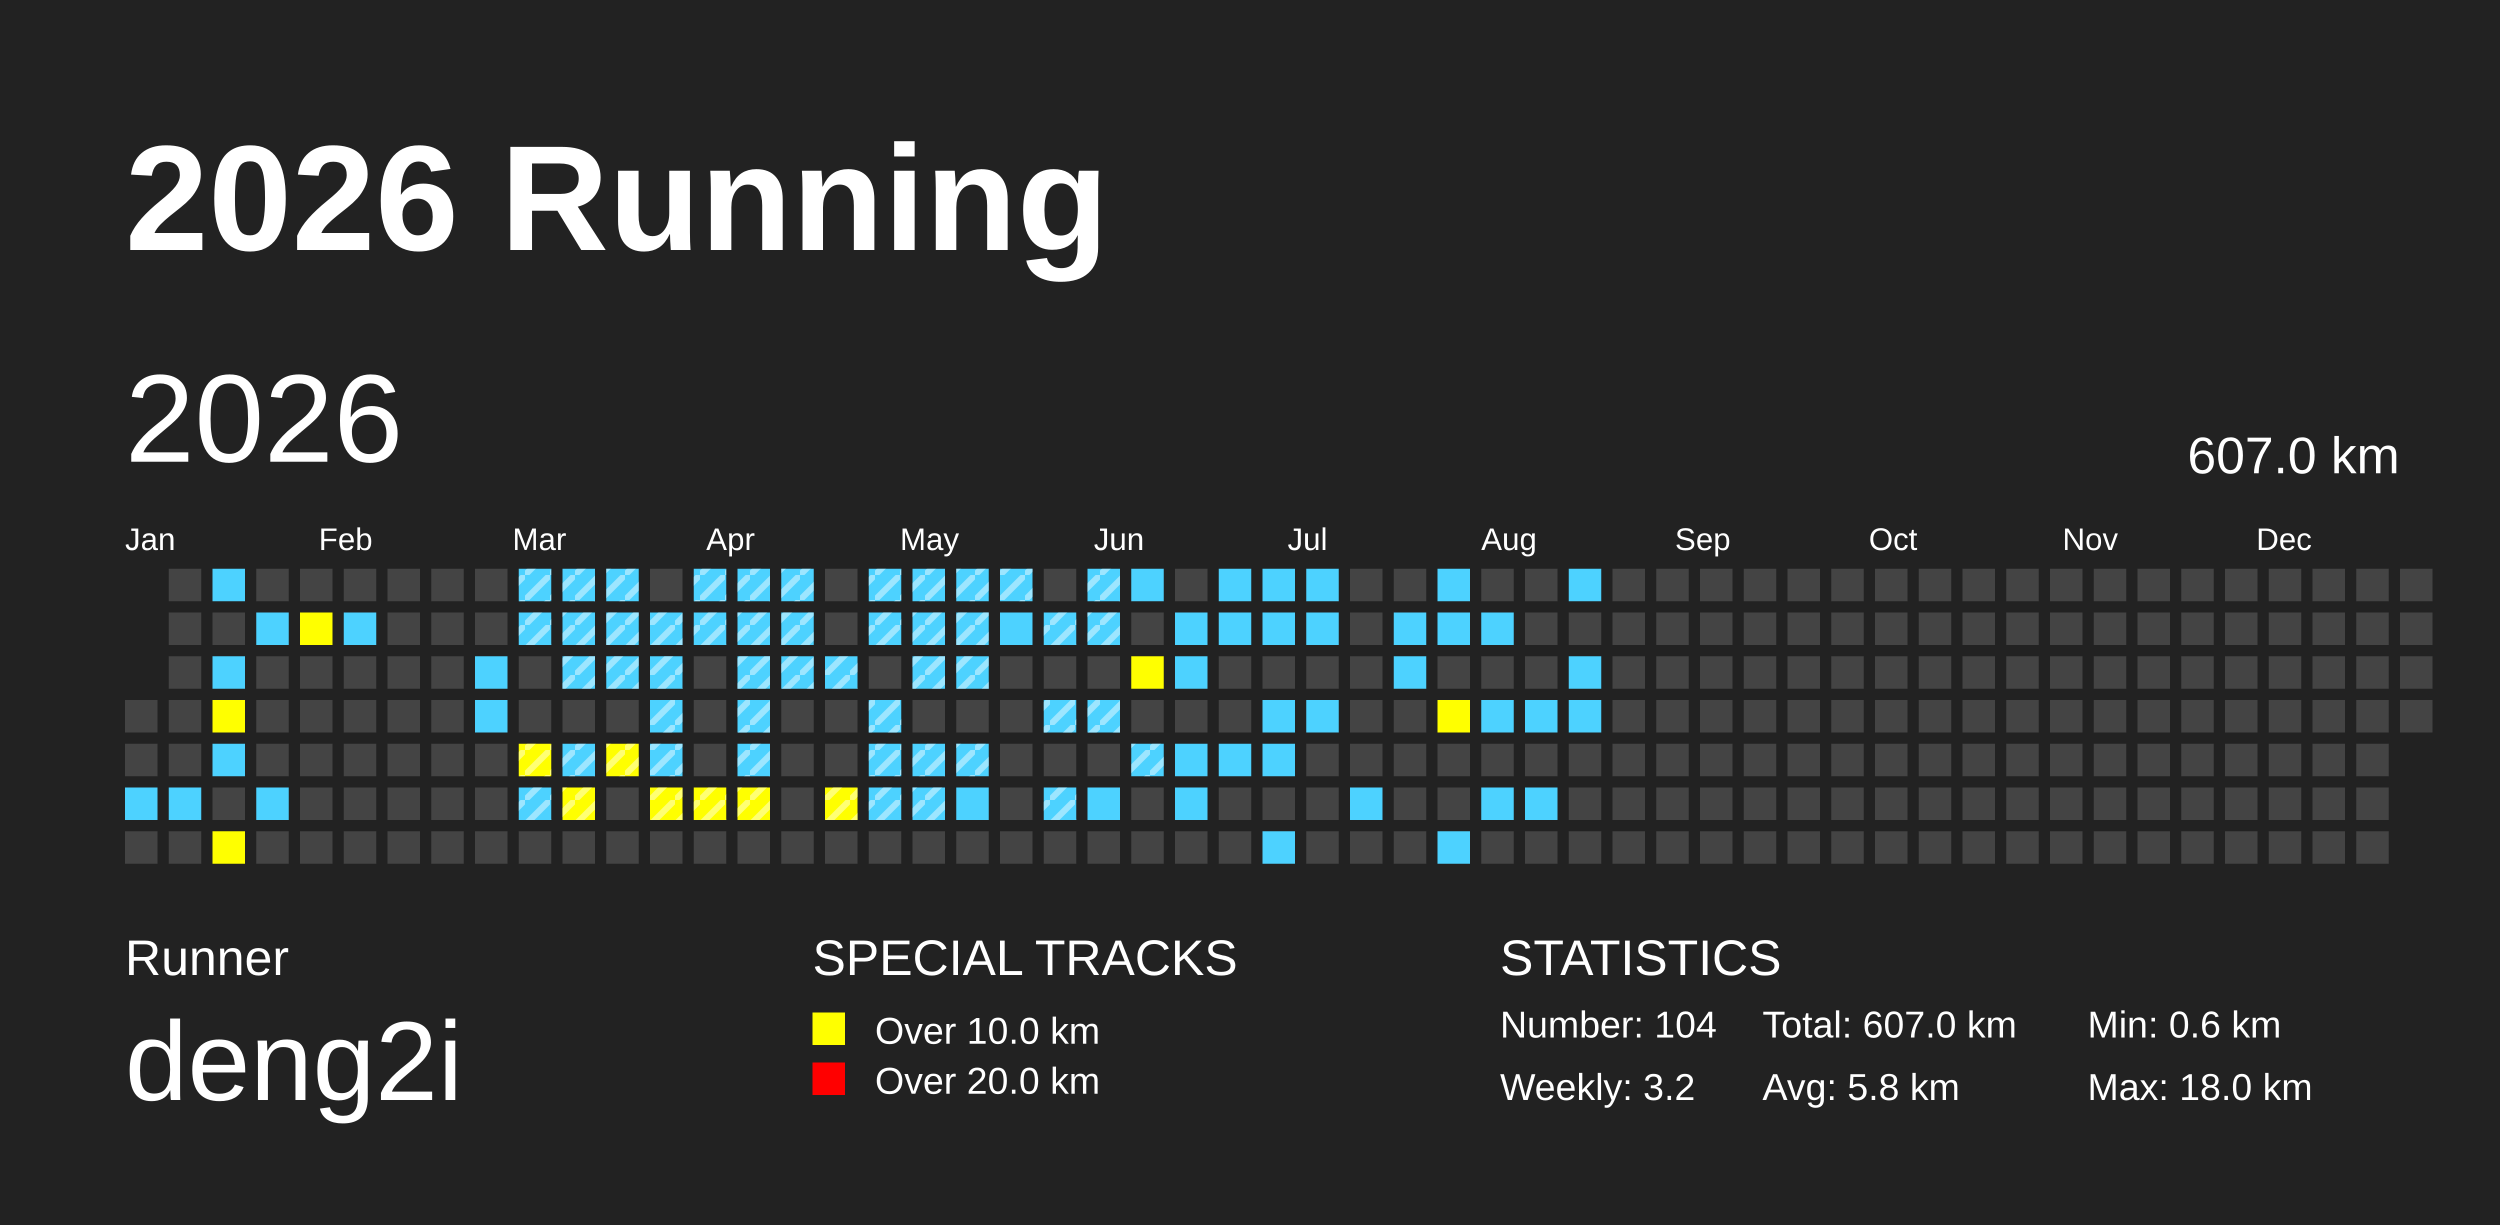
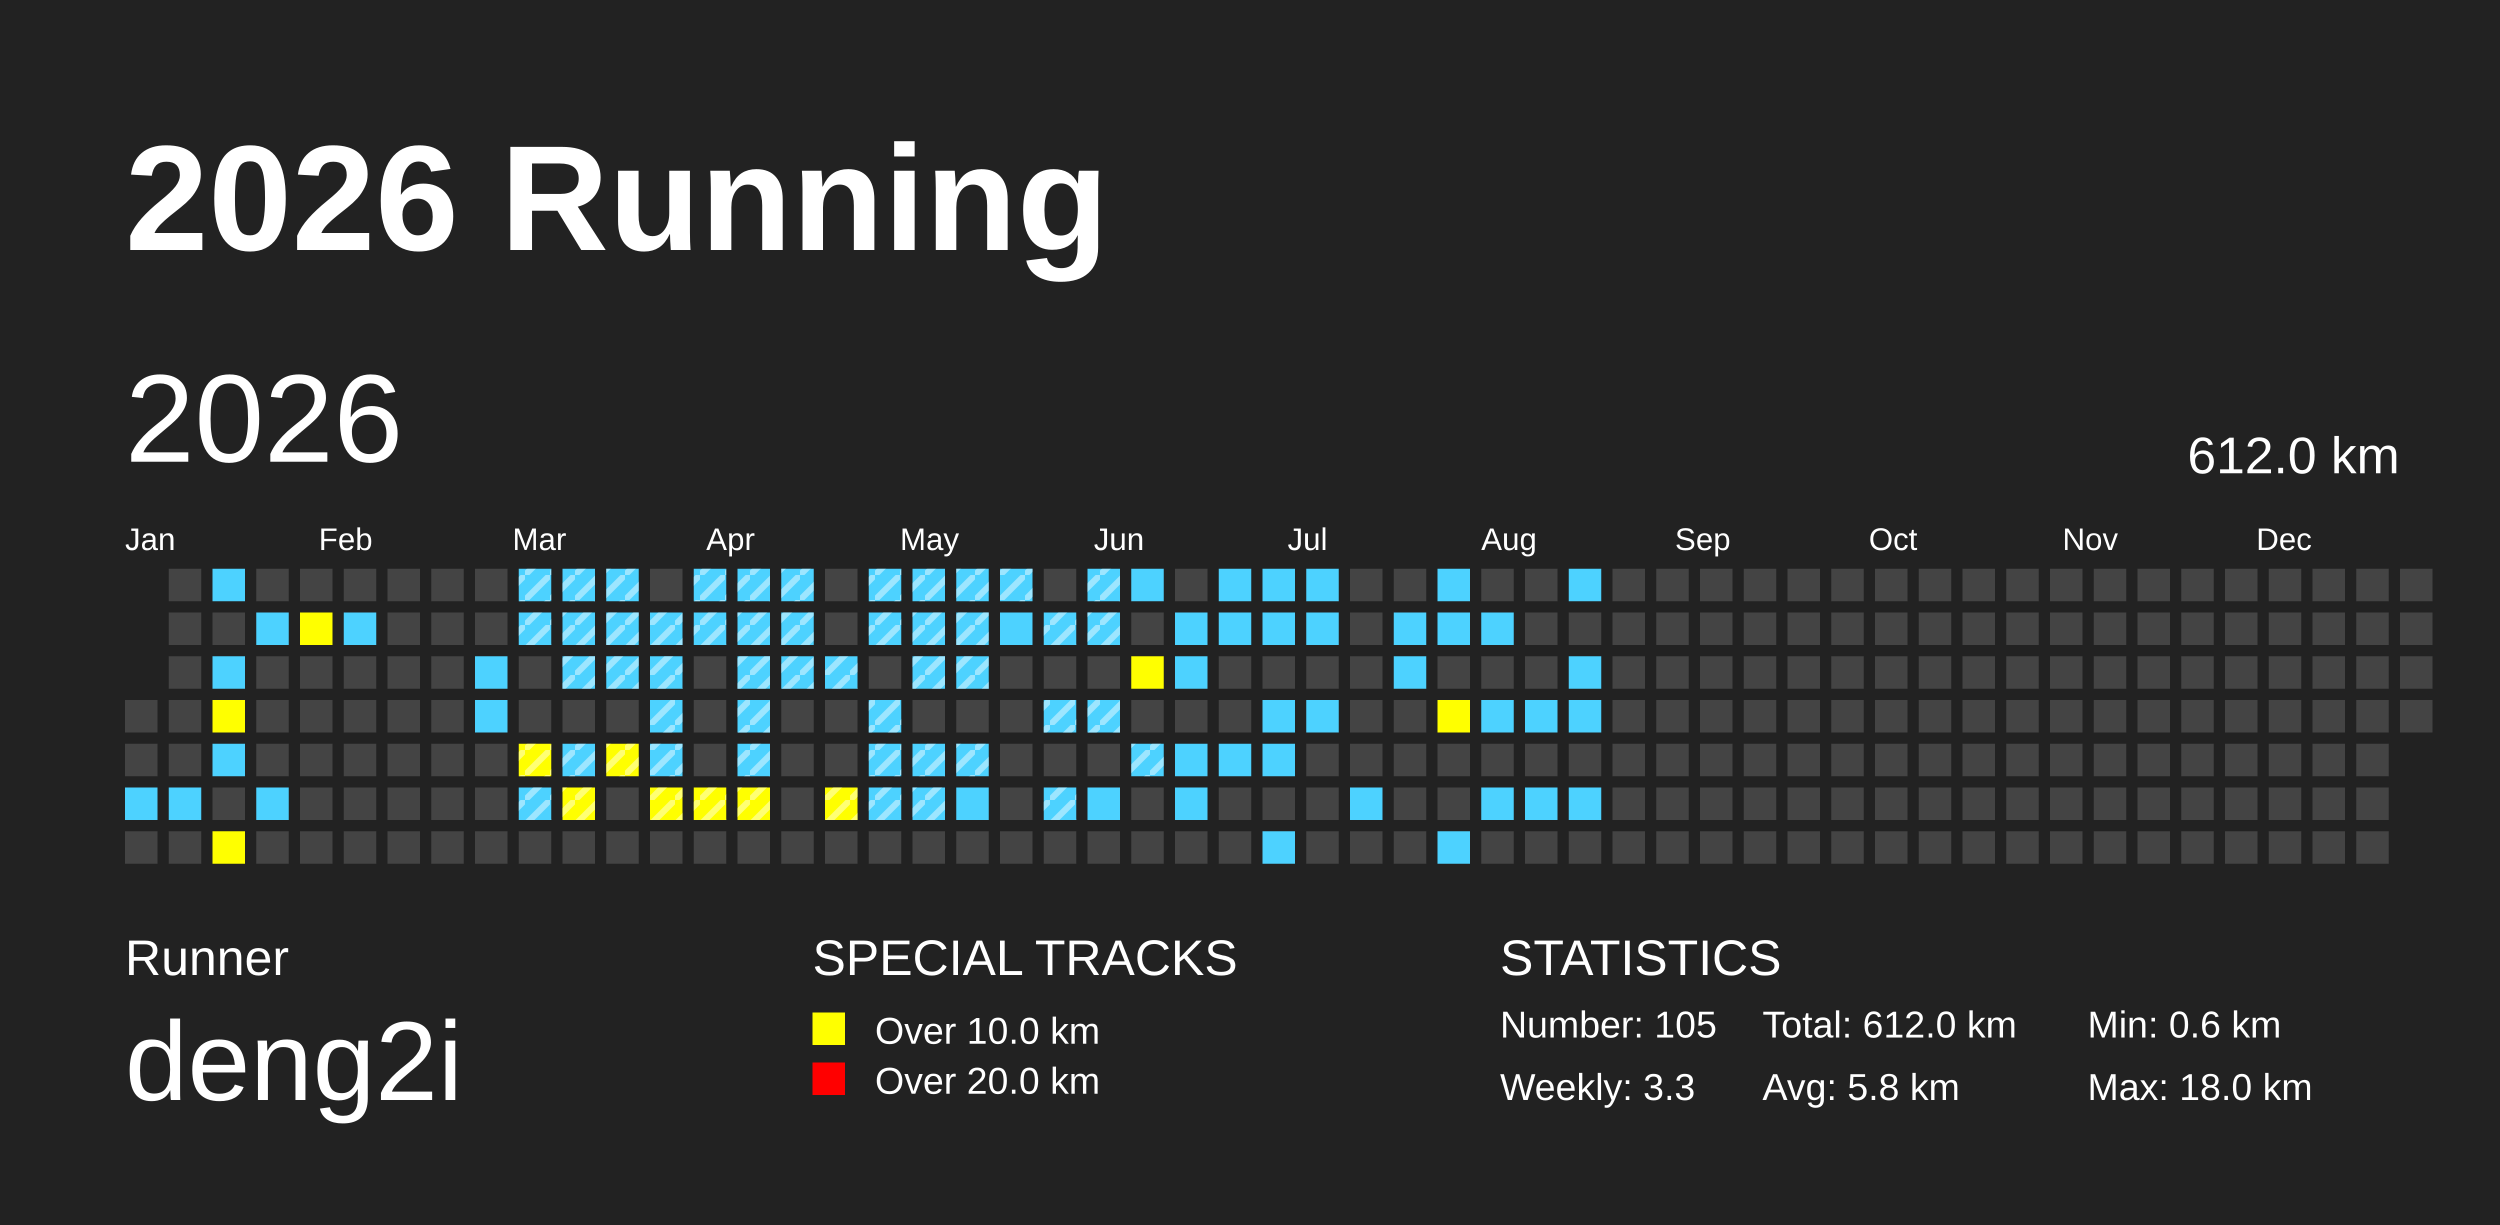
<svg xmlns="http://www.w3.org/2000/svg" baseProfile="full" height="98mm" version="1.1" viewBox="0,0,200,98" width="200mm">
  <defs>
    <pattern height="2" id="indoor-stripe" patternUnits="userSpaceOnUse" width="2">
      <line stroke="white" stroke-opacity="0.45" stroke-width="0.5" x1="0" x2="2" y1="2" y2="0" />
    </pattern>
  </defs>
  <rect fill="#222222" height="98" width="200" x="0" y="0" />
  <text fill="#FFFFFF" style="font-size:12px; font-family:Arial; font-weight:bold;" x="10" y="20">2026 Running</text>
  <text fill="#FFFFFF" style="font-size:4px; font-family:Arial" x="10" y="78">Runner</text>
  <text fill="#FFFFFF" style="font-size:9px; font-family:Arial" x="10" y="88">deng2i</text>
  <text fill="#FFFFFF" style="font-size:4px; font-family:Arial" x="65" y="78">SPECIAL TRACKS</text>
  <rect fill="yellow" height="2.6" width="2.6" x="65" y="81" />
  <text fill="#FFFFFF" style="font-size:3px; font-family:Arial" x="70" y="83.5">Over 10.0 km</text>
  <rect fill="red" height="2.6" width="2.6" x="65" y="85" />
  <text fill="#FFFFFF" style="font-size:3px; font-family:Arial" x="70" y="87.5">Over 20.0 km</text>
  <text fill="#FFFFFF" style="font-size:4px; font-family:Arial" x="120" y="78">STATISTICS</text>
-   <text fill="#FFFFFF" style="font-size:3px; font-family:Arial" x="120" y="83">Number: 104</text>
-   <text fill="#FFFFFF" style="font-size:3px; font-family:Arial" x="120" y="88">Weekly: 3.2</text>
-   <text fill="#FFFFFF" style="font-size:3px; font-family:Arial" x="141" y="83">Total: 607.0 km</text>
+   <text fill="#FFFFFF" style="font-size:3px; font-family:Arial" x="120" y="83">Number: 105</text>
+   <text fill="#FFFFFF" style="font-size:3px; font-family:Arial" x="120" y="88">Weekly: 3.3</text>
+   <text fill="#FFFFFF" style="font-size:3px; font-family:Arial" x="141" y="83">Total: 612.0 km</text>
  <text fill="#FFFFFF" style="font-size:3px; font-family:Arial" x="141" y="88">Avg: 5.8 km</text>
  <text fill="#FFFFFF" style="font-size:3px; font-family:Arial" x="167" y="83">Min: 0.6 km</text>
  <text fill="#FFFFFF" style="font-size:3px; font-family:Arial" x="167" y="88">Max: 18.0 km</text>
  <text dominant-baseline="hanging" fill="#FFFFFF" style="font-size:10.0px; font-family:Arial;" x="10" y="30">2026</text>
-   <text dominant-baseline="hanging" fill="#FFFFFF" style="font-size:4.125px; font-family:Arial;" x="175" y="35">607.0 km</text>
+   <text dominant-baseline="hanging" fill="#FFFFFF" style="font-size:4.125px; font-family:Arial;" x="175" y="35">612.0 km</text>
  <text fill="#FFFFFF" style="font-size:2.5px; font-family:Arial" x="10.0" y="44">Jan</text>
  <text fill="#FFFFFF" style="font-size:2.5px; font-family:Arial" x="25.5" y="44">Feb</text>
  <text fill="#FFFFFF" style="font-size:2.5px; font-family:Arial" x="41.0" y="44">Mar</text>
  <text fill="#FFFFFF" style="font-size:2.5px; font-family:Arial" x="56.5" y="44">Apr</text>
  <text fill="#FFFFFF" style="font-size:2.5px; font-family:Arial" x="72.0" y="44">May</text>
  <text fill="#FFFFFF" style="font-size:2.5px; font-family:Arial" x="87.5" y="44">Jun</text>
  <text fill="#FFFFFF" style="font-size:2.5px; font-family:Arial" x="103.0" y="44">Jul</text>
  <text fill="#FFFFFF" style="font-size:2.5px; font-family:Arial" x="118.5" y="44">Aug</text>
  <text fill="#FFFFFF" style="font-size:2.5px; font-family:Arial" x="134.0" y="44">Sep</text>
  <text fill="#FFFFFF" style="font-size:2.5px; font-family:Arial" x="149.5" y="44">Oct</text>
  <text fill="#FFFFFF" style="font-size:2.5px; font-family:Arial" x="165.0" y="44">Nov</text>
  <text fill="#FFFFFF" style="font-size:2.5px; font-family:Arial" x="180.5" y="44">Dec</text>
  <rect fill="#444444" height="2.6" width="2.6" x="10.0" y="56.0" />
  <rect fill="#444444" height="2.6" width="2.6" x="10.0" y="59.5" />
  <rect fill="#4DD2FF" height="2.6" width="2.6" x="10.0" y="63.0" />
  <rect fill="#444444" height="2.6" width="2.6" x="10.0" y="66.5" />
  <rect fill="#444444" height="2.6" width="2.6" x="13.5" y="45.5" />
  <rect fill="#444444" height="2.6" width="2.6" x="13.5" y="49.0" />
  <rect fill="#444444" height="2.6" width="2.6" x="13.5" y="52.5" />
  <rect fill="#444444" height="2.6" width="2.6" x="13.5" y="56.0" />
  <rect fill="#444444" height="2.6" width="2.6" x="13.5" y="59.5" />
  <rect fill="#4DD2FF" height="2.6" width="2.6" x="13.5" y="63.0" />
  <rect fill="#444444" height="2.6" width="2.6" x="13.5" y="66.5" />
  <rect fill="#4DD2FF" height="2.6" width="2.6" x="17.0" y="45.5" />
  <rect fill="#444444" height="2.6" width="2.6" x="17.0" y="49.0" />
  <rect fill="#4DD2FF" height="2.6" width="2.6" x="17.0" y="52.5" />
  <rect fill="yellow" height="2.6" width="2.6" x="17.0" y="56.0" />
  <rect fill="#4DD2FF" height="2.6" width="2.6" x="17.0" y="59.5" />
  <rect fill="#444444" height="2.6" width="2.6" x="17.0" y="63.0" />
  <rect fill="yellow" height="2.6" width="2.6" x="17.0" y="66.5" />
  <rect fill="#444444" height="2.6" width="2.6" x="20.5" y="45.5" />
  <rect fill="#4DD2FF" height="2.6" width="2.6" x="20.5" y="49.0" />
  <rect fill="#444444" height="2.6" width="2.6" x="20.5" y="52.5" />
  <rect fill="#444444" height="2.6" width="2.6" x="20.5" y="56.0" />
  <rect fill="#444444" height="2.6" width="2.6" x="20.5" y="59.5" />
  <rect fill="#4DD2FF" height="2.6" width="2.6" x="20.5" y="63.0" />
  <rect fill="#444444" height="2.6" width="2.6" x="20.5" y="66.5" />
  <rect fill="#444444" height="2.6" width="2.6" x="24.0" y="45.5" />
  <rect fill="yellow" height="2.6" width="2.6" x="24.0" y="49.0" />
  <rect fill="#444444" height="2.6" width="2.6" x="24.0" y="52.5" />
  <rect fill="#444444" height="2.6" width="2.6" x="24.0" y="56.0" />
  <rect fill="#444444" height="2.6" width="2.6" x="24.0" y="59.5" />
  <rect fill="#444444" height="2.6" width="2.6" x="24.0" y="63.0" />
  <rect fill="#444444" height="2.6" width="2.6" x="24.0" y="66.5" />
  <rect fill="#444444" height="2.6" width="2.6" x="27.5" y="45.5" />
  <rect fill="#4DD2FF" height="2.6" width="2.6" x="27.5" y="49.0" />
  <rect fill="#444444" height="2.6" width="2.6" x="27.5" y="52.5" />
  <rect fill="#444444" height="2.6" width="2.6" x="27.5" y="56.0" />
  <rect fill="#444444" height="2.6" width="2.6" x="27.5" y="59.5" />
  <rect fill="#444444" height="2.6" width="2.6" x="27.5" y="63.0" />
  <rect fill="#444444" height="2.6" width="2.6" x="27.5" y="66.5" />
  <rect fill="#444444" height="2.6" width="2.6" x="31.0" y="45.5" />
  <rect fill="#444444" height="2.6" width="2.6" x="31.0" y="49.0" />
  <rect fill="#444444" height="2.6" width="2.6" x="31.0" y="52.5" />
  <rect fill="#444444" height="2.6" width="2.6" x="31.0" y="56.0" />
  <rect fill="#444444" height="2.6" width="2.6" x="31.0" y="59.5" />
  <rect fill="#444444" height="2.6" width="2.6" x="31.0" y="63.0" />
  <rect fill="#444444" height="2.6" width="2.6" x="31.0" y="66.5" />
  <rect fill="#444444" height="2.6" width="2.6" x="34.5" y="45.5" />
  <rect fill="#444444" height="2.6" width="2.6" x="34.5" y="49.0" />
  <rect fill="#444444" height="2.6" width="2.6" x="34.5" y="52.5" />
  <rect fill="#444444" height="2.6" width="2.6" x="34.5" y="56.0" />
  <rect fill="#444444" height="2.6" width="2.6" x="34.5" y="59.5" />
  <rect fill="#444444" height="2.6" width="2.6" x="34.5" y="63.0" />
  <rect fill="#444444" height="2.6" width="2.6" x="34.5" y="66.5" />
  <rect fill="#444444" height="2.6" width="2.6" x="38.0" y="45.5" />
  <rect fill="#444444" height="2.6" width="2.6" x="38.0" y="49.0" />
  <rect fill="#4DD2FF" height="2.6" width="2.6" x="38.0" y="52.5" />
  <rect fill="#4DD2FF" height="2.6" width="2.6" x="38.0" y="56.0" />
  <rect fill="#444444" height="2.6" width="2.6" x="38.0" y="59.5" />
  <rect fill="#444444" height="2.6" width="2.6" x="38.0" y="63.0" />
  <rect fill="#444444" height="2.6" width="2.6" x="38.0" y="66.5" />
  <rect fill="#4DD2FF" height="2.6" width="2.6" x="41.5" y="45.5" />
  <rect fill="url(#indoor-stripe)" height="2.6" style="pointer-events: none;" width="2.6" x="41.5" y="45.5" />
  <rect fill="#4DD2FF" height="2.6" width="2.6" x="41.5" y="49.0" />
  <rect fill="url(#indoor-stripe)" height="2.6" style="pointer-events: none;" width="2.6" x="41.5" y="49.0" />
  <rect fill="#444444" height="2.6" width="2.6" x="41.5" y="52.5" />
  <rect fill="#444444" height="2.6" width="2.6" x="41.5" y="56.0" />
  <rect fill="yellow" height="2.6" width="2.6" x="41.5" y="59.5" />
  <rect fill="url(#indoor-stripe)" height="2.6" style="pointer-events: none;" width="2.6" x="41.5" y="59.5" />
  <rect fill="#4DD2FF" height="2.6" width="2.6" x="41.5" y="63.0" />
  <rect fill="url(#indoor-stripe)" height="2.6" style="pointer-events: none;" width="2.6" x="41.5" y="63.0" />
  <rect fill="#444444" height="2.6" width="2.6" x="41.5" y="66.5" />
  <rect fill="#4DD2FF" height="2.6" width="2.6" x="45.0" y="45.5" />
  <rect fill="url(#indoor-stripe)" height="2.6" style="pointer-events: none;" width="2.6" x="45.0" y="45.5" />
  <rect fill="#4DD2FF" height="2.6" width="2.6" x="45.0" y="49.0" />
  <rect fill="url(#indoor-stripe)" height="2.6" style="pointer-events: none;" width="2.6" x="45.0" y="49.0" />
  <rect fill="#4DD2FF" height="2.6" width="2.6" x="45.0" y="52.5" />
  <rect fill="url(#indoor-stripe)" height="2.6" style="pointer-events: none;" width="2.6" x="45.0" y="52.5" />
  <rect fill="#444444" height="2.6" width="2.6" x="45.0" y="56.0" />
  <rect fill="#4DD2FF" height="2.6" width="2.6" x="45.0" y="59.5" />
  <rect fill="url(#indoor-stripe)" height="2.6" style="pointer-events: none;" width="2.6" x="45.0" y="59.5" />
  <rect fill="yellow" height="2.6" width="2.6" x="45.0" y="63.0" />
  <rect fill="url(#indoor-stripe)" height="2.6" style="pointer-events: none;" width="2.6" x="45.0" y="63.0" />
  <rect fill="#444444" height="2.6" width="2.6" x="45.0" y="66.5" />
  <rect fill="#4DD2FF" height="2.6" width="2.6" x="48.5" y="45.5" />
  <rect fill="url(#indoor-stripe)" height="2.6" style="pointer-events: none;" width="2.6" x="48.5" y="45.5" />
  <rect fill="#4DD2FF" height="2.6" width="2.6" x="48.5" y="49.0" />
  <rect fill="url(#indoor-stripe)" height="2.6" style="pointer-events: none;" width="2.6" x="48.5" y="49.0" />
  <rect fill="#4DD2FF" height="2.6" width="2.6" x="48.5" y="52.5" />
  <rect fill="url(#indoor-stripe)" height="2.6" style="pointer-events: none;" width="2.6" x="48.5" y="52.5" />
  <rect fill="#444444" height="2.6" width="2.6" x="48.5" y="56.0" />
  <rect fill="yellow" height="2.6" width="2.6" x="48.5" y="59.5" />
  <rect fill="url(#indoor-stripe)" height="2.6" style="pointer-events: none;" width="2.6" x="48.5" y="59.5" />
  <rect fill="#444444" height="2.6" width="2.6" x="48.5" y="63.0" />
  <rect fill="#444444" height="2.6" width="2.6" x="48.5" y="66.5" />
  <rect fill="#444444" height="2.6" width="2.6" x="52.0" y="45.5" />
  <rect fill="#4DD2FF" height="2.6" width="2.6" x="52.0" y="49.0" />
  <rect fill="url(#indoor-stripe)" height="2.6" style="pointer-events: none;" width="2.6" x="52.0" y="49.0" />
  <rect fill="#4DD2FF" height="2.6" width="2.6" x="52.0" y="52.5" />
  <rect fill="url(#indoor-stripe)" height="2.6" style="pointer-events: none;" width="2.6" x="52.0" y="52.5" />
  <rect fill="#4DD2FF" height="2.6" width="2.6" x="52.0" y="56.0" />
  <rect fill="url(#indoor-stripe)" height="2.6" style="pointer-events: none;" width="2.6" x="52.0" y="56.0" />
  <rect fill="#4DD2FF" height="2.6" width="2.6" x="52.0" y="59.5" />
  <rect fill="url(#indoor-stripe)" height="2.6" style="pointer-events: none;" width="2.6" x="52.0" y="59.5" />
  <rect fill="yellow" height="2.6" width="2.6" x="52.0" y="63.0" />
  <rect fill="url(#indoor-stripe)" height="2.6" style="pointer-events: none;" width="2.6" x="52.0" y="63.0" />
  <rect fill="#444444" height="2.6" width="2.6" x="52.0" y="66.5" />
  <rect fill="#4DD2FF" height="2.6" width="2.6" x="55.5" y="45.5" />
  <rect fill="url(#indoor-stripe)" height="2.6" style="pointer-events: none;" width="2.6" x="55.5" y="45.5" />
  <rect fill="#4DD2FF" height="2.6" width="2.6" x="55.5" y="49.0" />
  <rect fill="url(#indoor-stripe)" height="2.6" style="pointer-events: none;" width="2.6" x="55.5" y="49.0" />
  <rect fill="#444444" height="2.6" width="2.6" x="55.5" y="52.5" />
  <rect fill="#444444" height="2.6" width="2.6" x="55.5" y="56.0" />
  <rect fill="#444444" height="2.6" width="2.6" x="55.5" y="59.5" />
  <rect fill="yellow" height="2.6" width="2.6" x="55.5" y="63.0" />
  <rect fill="url(#indoor-stripe)" height="2.6" style="pointer-events: none;" width="2.6" x="55.5" y="63.0" />
  <rect fill="#444444" height="2.6" width="2.6" x="55.5" y="66.5" />
  <rect fill="#4DD2FF" height="2.6" width="2.6" x="59.0" y="45.5" />
  <rect fill="url(#indoor-stripe)" height="2.6" style="pointer-events: none;" width="2.6" x="59.0" y="45.5" />
  <rect fill="#4DD2FF" height="2.6" width="2.6" x="59.0" y="49.0" />
  <rect fill="url(#indoor-stripe)" height="2.6" style="pointer-events: none;" width="2.6" x="59.0" y="49.0" />
  <rect fill="#4DD2FF" height="2.6" width="2.6" x="59.0" y="52.5" />
  <rect fill="url(#indoor-stripe)" height="2.6" style="pointer-events: none;" width="2.6" x="59.0" y="52.5" />
  <rect fill="#4DD2FF" height="2.6" width="2.6" x="59.0" y="56.0" />
  <rect fill="url(#indoor-stripe)" height="2.6" style="pointer-events: none;" width="2.6" x="59.0" y="56.0" />
  <rect fill="#4DD2FF" height="2.6" width="2.6" x="59.0" y="59.5" />
  <rect fill="url(#indoor-stripe)" height="2.6" style="pointer-events: none;" width="2.6" x="59.0" y="59.5" />
  <rect fill="yellow" height="2.6" width="2.6" x="59.0" y="63.0" />
  <rect fill="url(#indoor-stripe)" height="2.6" style="pointer-events: none;" width="2.6" x="59.0" y="63.0" />
  <rect fill="#444444" height="2.6" width="2.6" x="59.0" y="66.5" />
  <rect fill="#4DD2FF" height="2.6" width="2.6" x="62.5" y="45.5" />
  <rect fill="url(#indoor-stripe)" height="2.6" style="pointer-events: none;" width="2.6" x="62.5" y="45.5" />
  <rect fill="#4DD2FF" height="2.6" width="2.6" x="62.5" y="49.0" />
  <rect fill="url(#indoor-stripe)" height="2.6" style="pointer-events: none;" width="2.6" x="62.5" y="49.0" />
  <rect fill="#4DD2FF" height="2.6" width="2.6" x="62.5" y="52.5" />
  <rect fill="url(#indoor-stripe)" height="2.6" style="pointer-events: none;" width="2.6" x="62.5" y="52.5" />
  <rect fill="#444444" height="2.6" width="2.6" x="62.5" y="56.0" />
  <rect fill="#444444" height="2.6" width="2.6" x="62.5" y="59.5" />
  <rect fill="#444444" height="2.6" width="2.6" x="62.5" y="63.0" />
  <rect fill="#444444" height="2.6" width="2.6" x="62.5" y="66.5" />
  <rect fill="#444444" height="2.6" width="2.6" x="66.0" y="45.5" />
  <rect fill="#444444" height="2.6" width="2.6" x="66.0" y="49.0" />
  <rect fill="#4DD2FF" height="2.6" width="2.6" x="66.0" y="52.5" />
  <rect fill="url(#indoor-stripe)" height="2.6" style="pointer-events: none;" width="2.6" x="66.0" y="52.5" />
  <rect fill="#444444" height="2.6" width="2.6" x="66.0" y="56.0" />
  <rect fill="#444444" height="2.6" width="2.6" x="66.0" y="59.5" />
  <rect fill="yellow" height="2.6" width="2.6" x="66.0" y="63.0" />
  <rect fill="url(#indoor-stripe)" height="2.6" style="pointer-events: none;" width="2.6" x="66.0" y="63.0" />
  <rect fill="#444444" height="2.6" width="2.6" x="66.0" y="66.5" />
  <rect fill="#4DD2FF" height="2.6" width="2.6" x="69.5" y="45.5" />
  <rect fill="url(#indoor-stripe)" height="2.6" style="pointer-events: none;" width="2.6" x="69.5" y="45.5" />
  <rect fill="#4DD2FF" height="2.6" width="2.6" x="69.5" y="49.0" />
  <rect fill="url(#indoor-stripe)" height="2.6" style="pointer-events: none;" width="2.6" x="69.5" y="49.0" />
  <rect fill="#444444" height="2.6" width="2.6" x="69.5" y="52.5" />
  <rect fill="#4DD2FF" height="2.6" width="2.6" x="69.5" y="56.0" />
  <rect fill="url(#indoor-stripe)" height="2.6" style="pointer-events: none;" width="2.6" x="69.5" y="56.0" />
  <rect fill="#4DD2FF" height="2.6" width="2.6" x="69.5" y="59.5" />
  <rect fill="url(#indoor-stripe)" height="2.6" style="pointer-events: none;" width="2.6" x="69.5" y="59.5" />
  <rect fill="#4DD2FF" height="2.6" width="2.6" x="69.5" y="63.0" />
  <rect fill="url(#indoor-stripe)" height="2.6" style="pointer-events: none;" width="2.6" x="69.5" y="63.0" />
  <rect fill="#444444" height="2.6" width="2.6" x="69.5" y="66.5" />
  <rect fill="#4DD2FF" height="2.6" width="2.6" x="73.0" y="45.5" />
  <rect fill="url(#indoor-stripe)" height="2.6" style="pointer-events: none;" width="2.6" x="73.0" y="45.5" />
  <rect fill="#4DD2FF" height="2.6" width="2.6" x="73.0" y="49.0" />
  <rect fill="url(#indoor-stripe)" height="2.6" style="pointer-events: none;" width="2.6" x="73.0" y="49.0" />
  <rect fill="#4DD2FF" height="2.6" width="2.6" x="73.0" y="52.5" />
  <rect fill="url(#indoor-stripe)" height="2.6" style="pointer-events: none;" width="2.6" x="73.0" y="52.5" />
  <rect fill="#444444" height="2.6" width="2.6" x="73.0" y="56.0" />
  <rect fill="#4DD2FF" height="2.6" width="2.6" x="73.0" y="59.5" />
  <rect fill="url(#indoor-stripe)" height="2.6" style="pointer-events: none;" width="2.6" x="73.0" y="59.5" />
  <rect fill="#4DD2FF" height="2.6" width="2.6" x="73.0" y="63.0" />
  <rect fill="url(#indoor-stripe)" height="2.6" style="pointer-events: none;" width="2.6" x="73.0" y="63.0" />
  <rect fill="#444444" height="2.6" width="2.6" x="73.0" y="66.5" />
  <rect fill="#4DD2FF" height="2.6" width="2.6" x="76.5" y="45.5" />
  <rect fill="url(#indoor-stripe)" height="2.6" style="pointer-events: none;" width="2.6" x="76.5" y="45.5" />
  <rect fill="#4DD2FF" height="2.6" width="2.6" x="76.5" y="49.0" />
  <rect fill="url(#indoor-stripe)" height="2.6" style="pointer-events: none;" width="2.6" x="76.5" y="49.0" />
  <rect fill="#4DD2FF" height="2.6" width="2.6" x="76.5" y="52.5" />
  <rect fill="url(#indoor-stripe)" height="2.6" style="pointer-events: none;" width="2.6" x="76.5" y="52.5" />
  <rect fill="#444444" height="2.6" width="2.6" x="76.5" y="56.0" />
  <rect fill="#4DD2FF" height="2.6" width="2.6" x="76.5" y="59.5" />
  <rect fill="url(#indoor-stripe)" height="2.6" style="pointer-events: none;" width="2.6" x="76.5" y="59.5" />
  <rect fill="#4DD2FF" height="2.6" width="2.6" x="76.5" y="63.0" />
  <rect fill="#444444" height="2.6" width="2.6" x="76.5" y="66.5" />
  <rect fill="#4DD2FF" height="2.6" width="2.6" x="80.0" y="45.5" />
  <rect fill="url(#indoor-stripe)" height="2.6" style="pointer-events: none;" width="2.6" x="80.0" y="45.5" />
  <rect fill="#4DD2FF" height="2.6" width="2.6" x="80.0" y="49.0" />
  <rect fill="#444444" height="2.6" width="2.6" x="80.0" y="52.5" />
  <rect fill="#444444" height="2.6" width="2.6" x="80.0" y="56.0" />
  <rect fill="#444444" height="2.6" width="2.6" x="80.0" y="59.5" />
  <rect fill="#444444" height="2.6" width="2.6" x="80.0" y="63.0" />
  <rect fill="#444444" height="2.6" width="2.6" x="80.0" y="66.5" />
  <rect fill="#444444" height="2.6" width="2.6" x="83.5" y="45.5" />
  <rect fill="#4DD2FF" height="2.6" width="2.6" x="83.5" y="49.0" />
  <rect fill="url(#indoor-stripe)" height="2.6" style="pointer-events: none;" width="2.6" x="83.5" y="49.0" />
  <rect fill="#444444" height="2.6" width="2.6" x="83.5" y="52.5" />
  <rect fill="#4DD2FF" height="2.6" width="2.6" x="83.5" y="56.0" />
  <rect fill="url(#indoor-stripe)" height="2.6" style="pointer-events: none;" width="2.6" x="83.5" y="56.0" />
  <rect fill="#444444" height="2.6" width="2.6" x="83.5" y="59.5" />
  <rect fill="#4DD2FF" height="2.6" width="2.6" x="83.5" y="63.0" />
  <rect fill="url(#indoor-stripe)" height="2.6" style="pointer-events: none;" width="2.6" x="83.5" y="63.0" />
  <rect fill="#444444" height="2.6" width="2.6" x="83.5" y="66.5" />
  <rect fill="#4DD2FF" height="2.6" width="2.6" x="87.0" y="45.5" />
  <rect fill="url(#indoor-stripe)" height="2.6" style="pointer-events: none;" width="2.6" x="87.0" y="45.5" />
  <rect fill="#4DD2FF" height="2.6" width="2.6" x="87.0" y="49.0" />
  <rect fill="url(#indoor-stripe)" height="2.6" style="pointer-events: none;" width="2.6" x="87.0" y="49.0" />
  <rect fill="#444444" height="2.6" width="2.6" x="87.0" y="52.5" />
  <rect fill="#4DD2FF" height="2.6" width="2.6" x="87.0" y="56.0" />
  <rect fill="url(#indoor-stripe)" height="2.6" style="pointer-events: none;" width="2.6" x="87.0" y="56.0" />
  <rect fill="#444444" height="2.6" width="2.6" x="87.0" y="59.5" />
  <rect fill="#4DD2FF" height="2.6" width="2.6" x="87.0" y="63.0" />
  <rect fill="#444444" height="2.6" width="2.6" x="87.0" y="66.5" />
  <rect fill="#4DD2FF" height="2.6" width="2.6" x="90.5" y="45.5" />
  <rect fill="#444444" height="2.6" width="2.6" x="90.5" y="49.0" />
  <rect fill="yellow" height="2.6" width="2.6" x="90.5" y="52.5" />
  <rect fill="#444444" height="2.6" width="2.6" x="90.5" y="56.0" />
  <rect fill="#4DD2FF" height="2.6" width="2.6" x="90.5" y="59.5" />
  <rect fill="url(#indoor-stripe)" height="2.6" style="pointer-events: none;" width="2.6" x="90.5" y="59.5" />
  <rect fill="#444444" height="2.6" width="2.6" x="90.5" y="63.0" />
  <rect fill="#444444" height="2.6" width="2.6" x="90.5" y="66.5" />
  <rect fill="#444444" height="2.6" width="2.6" x="94.0" y="45.5" />
  <rect fill="#4DD2FF" height="2.6" width="2.6" x="94.0" y="49.0" />
  <rect fill="#4DD2FF" height="2.6" width="2.6" x="94.0" y="52.5" />
  <rect fill="#444444" height="2.6" width="2.6" x="94.0" y="56.0" />
  <rect fill="#4DD2FF" height="2.6" width="2.6" x="94.0" y="59.5" />
  <rect fill="#4DD2FF" height="2.6" width="2.6" x="94.0" y="63.0" />
  <rect fill="#444444" height="2.6" width="2.6" x="94.0" y="66.5" />
  <rect fill="#4DD2FF" height="2.6" width="2.6" x="97.5" y="45.5" />
  <rect fill="#4DD2FF" height="2.6" width="2.6" x="97.5" y="49.0" />
  <rect fill="#444444" height="2.6" width="2.6" x="97.5" y="52.5" />
  <rect fill="#444444" height="2.6" width="2.6" x="97.5" y="56.0" />
  <rect fill="#4DD2FF" height="2.6" width="2.6" x="97.5" y="59.5" />
  <rect fill="#444444" height="2.6" width="2.6" x="97.5" y="63.0" />
  <rect fill="#444444" height="2.6" width="2.6" x="97.5" y="66.5" />
  <rect fill="#4DD2FF" height="2.6" width="2.6" x="101.0" y="45.5" />
  <rect fill="#4DD2FF" height="2.6" width="2.6" x="101.0" y="49.0" />
  <rect fill="#444444" height="2.6" width="2.6" x="101.0" y="52.5" />
  <rect fill="#4DD2FF" height="2.6" width="2.6" x="101.0" y="56.0" />
  <rect fill="#4DD2FF" height="2.6" width="2.6" x="101.0" y="59.5" />
  <rect fill="#444444" height="2.6" width="2.6" x="101.0" y="63.0" />
  <rect fill="#4DD2FF" height="2.6" width="2.6" x="101.0" y="66.5" />
  <rect fill="#4DD2FF" height="2.6" width="2.6" x="104.5" y="45.5" />
  <rect fill="#4DD2FF" height="2.6" width="2.6" x="104.5" y="49.0" />
  <rect fill="#444444" height="2.6" width="2.6" x="104.5" y="52.5" />
  <rect fill="#4DD2FF" height="2.6" width="2.6" x="104.5" y="56.0" />
  <rect fill="#444444" height="2.6" width="2.6" x="104.5" y="59.5" />
  <rect fill="#444444" height="2.6" width="2.6" x="104.5" y="63.0" />
  <rect fill="#444444" height="2.6" width="2.6" x="104.5" y="66.5" />
  <rect fill="#444444" height="2.6" width="2.6" x="108.0" y="45.5" />
  <rect fill="#444444" height="2.6" width="2.6" x="108.0" y="49.0" />
  <rect fill="#444444" height="2.6" width="2.6" x="108.0" y="52.5" />
  <rect fill="#444444" height="2.6" width="2.6" x="108.0" y="56.0" />
  <rect fill="#444444" height="2.6" width="2.6" x="108.0" y="59.5" />
  <rect fill="#4DD2FF" height="2.6" width="2.6" x="108.0" y="63.0" />
  <rect fill="#444444" height="2.6" width="2.6" x="108.0" y="66.5" />
  <rect fill="#444444" height="2.6" width="2.6" x="111.5" y="45.5" />
  <rect fill="#4DD2FF" height="2.6" width="2.6" x="111.5" y="49.0" />
  <rect fill="#4DD2FF" height="2.6" width="2.6" x="111.5" y="52.5" />
  <rect fill="#444444" height="2.6" width="2.6" x="111.5" y="56.0" />
  <rect fill="#444444" height="2.6" width="2.6" x="111.5" y="59.5" />
  <rect fill="#444444" height="2.6" width="2.6" x="111.5" y="63.0" />
  <rect fill="#444444" height="2.6" width="2.6" x="111.5" y="66.5" />
  <rect fill="#4DD2FF" height="2.6" width="2.6" x="115.0" y="45.5" />
  <rect fill="#4DD2FF" height="2.6" width="2.6" x="115.0" y="49.0" />
  <rect fill="#444444" height="2.6" width="2.6" x="115.0" y="52.5" />
  <rect fill="yellow" height="2.6" width="2.6" x="115.0" y="56.0" />
  <rect fill="#444444" height="2.6" width="2.6" x="115.0" y="59.5" />
  <rect fill="#444444" height="2.6" width="2.6" x="115.0" y="63.0" />
  <rect fill="#4DD2FF" height="2.6" width="2.6" x="115.0" y="66.5" />
  <rect fill="#444444" height="2.6" width="2.6" x="118.5" y="45.5" />
  <rect fill="#4DD2FF" height="2.6" width="2.6" x="118.5" y="49.0" />
  <rect fill="#444444" height="2.6" width="2.6" x="118.5" y="52.5" />
  <rect fill="#4DD2FF" height="2.6" width="2.6" x="118.5" y="56.0" />
  <rect fill="#444444" height="2.6" width="2.6" x="118.5" y="59.5" />
  <rect fill="#4DD2FF" height="2.6" width="2.6" x="118.5" y="63.0" />
  <rect fill="#444444" height="2.6" width="2.6" x="118.5" y="66.5" />
  <rect fill="#444444" height="2.6" width="2.6" x="122.0" y="45.5" />
  <rect fill="#444444" height="2.6" width="2.6" x="122.0" y="49.0" />
  <rect fill="#444444" height="2.6" width="2.6" x="122.0" y="52.5" />
  <rect fill="#4DD2FF" height="2.6" width="2.6" x="122.0" y="56.0" />
  <rect fill="#444444" height="2.6" width="2.6" x="122.0" y="59.5" />
  <rect fill="#4DD2FF" height="2.6" width="2.6" x="122.0" y="63.0" />
  <rect fill="#444444" height="2.6" width="2.6" x="122.0" y="66.5" />
  <rect fill="#4DD2FF" height="2.6" width="2.6" x="125.5" y="45.5" />
  <rect fill="#444444" height="2.6" width="2.6" x="125.5" y="49.0" />
  <rect fill="#4DD2FF" height="2.6" width="2.6" x="125.5" y="52.5" />
  <rect fill="#4DD2FF" height="2.6" width="2.6" x="125.5" y="56.0" />
  <rect fill="#444444" height="2.6" width="2.6" x="125.5" y="59.5" />
-   <rect fill="#444444" height="2.6" width="2.6" x="125.5" y="63.0" />
+   <rect fill="#4DD2FF" height="2.6" width="2.6" x="125.5" y="63.0" />
  <rect fill="#444444" height="2.6" width="2.6" x="125.5" y="66.5" />
  <rect fill="#444444" height="2.6" width="2.6" x="129.0" y="45.5" />
  <rect fill="#444444" height="2.6" width="2.6" x="129.0" y="49.0" />
  <rect fill="#444444" height="2.6" width="2.6" x="129.0" y="52.5" />
  <rect fill="#444444" height="2.6" width="2.6" x="129.0" y="56.0" />
  <rect fill="#444444" height="2.6" width="2.6" x="129.0" y="59.5" />
  <rect fill="#444444" height="2.6" width="2.6" x="129.0" y="63.0" />
  <rect fill="#444444" height="2.6" width="2.6" x="129.0" y="66.5" />
  <rect fill="#444444" height="2.6" width="2.6" x="132.5" y="45.5" />
  <rect fill="#444444" height="2.6" width="2.6" x="132.5" y="49.0" />
  <rect fill="#444444" height="2.6" width="2.6" x="132.5" y="52.5" />
  <rect fill="#444444" height="2.6" width="2.6" x="132.5" y="56.0" />
  <rect fill="#444444" height="2.6" width="2.6" x="132.5" y="59.5" />
  <rect fill="#444444" height="2.6" width="2.6" x="132.5" y="63.0" />
  <rect fill="#444444" height="2.6" width="2.6" x="132.5" y="66.5" />
  <rect fill="#444444" height="2.6" width="2.6" x="136.0" y="45.5" />
  <rect fill="#444444" height="2.6" width="2.6" x="136.0" y="49.0" />
  <rect fill="#444444" height="2.6" width="2.6" x="136.0" y="52.5" />
  <rect fill="#444444" height="2.6" width="2.6" x="136.0" y="56.0" />
  <rect fill="#444444" height="2.6" width="2.6" x="136.0" y="59.5" />
  <rect fill="#444444" height="2.6" width="2.6" x="136.0" y="63.0" />
  <rect fill="#444444" height="2.6" width="2.6" x="136.0" y="66.5" />
  <rect fill="#444444" height="2.6" width="2.6" x="139.5" y="45.5" />
  <rect fill="#444444" height="2.6" width="2.6" x="139.5" y="49.0" />
  <rect fill="#444444" height="2.6" width="2.6" x="139.5" y="52.5" />
  <rect fill="#444444" height="2.6" width="2.6" x="139.5" y="56.0" />
  <rect fill="#444444" height="2.6" width="2.6" x="139.5" y="59.5" />
  <rect fill="#444444" height="2.6" width="2.6" x="139.5" y="63.0" />
  <rect fill="#444444" height="2.6" width="2.6" x="139.5" y="66.5" />
  <rect fill="#444444" height="2.6" width="2.6" x="143.0" y="45.5" />
  <rect fill="#444444" height="2.6" width="2.6" x="143.0" y="49.0" />
  <rect fill="#444444" height="2.6" width="2.6" x="143.0" y="52.5" />
  <rect fill="#444444" height="2.6" width="2.6" x="143.0" y="56.0" />
  <rect fill="#444444" height="2.6" width="2.6" x="143.0" y="59.5" />
  <rect fill="#444444" height="2.6" width="2.6" x="143.0" y="63.0" />
  <rect fill="#444444" height="2.6" width="2.6" x="143.0" y="66.5" />
  <rect fill="#444444" height="2.6" width="2.6" x="146.5" y="45.5" />
  <rect fill="#444444" height="2.6" width="2.6" x="146.5" y="49.0" />
  <rect fill="#444444" height="2.6" width="2.6" x="146.5" y="52.5" />
  <rect fill="#444444" height="2.6" width="2.6" x="146.5" y="56.0" />
  <rect fill="#444444" height="2.6" width="2.6" x="146.5" y="59.5" />
  <rect fill="#444444" height="2.6" width="2.6" x="146.5" y="63.0" />
  <rect fill="#444444" height="2.6" width="2.6" x="146.5" y="66.5" />
  <rect fill="#444444" height="2.6" width="2.6" x="150.0" y="45.5" />
  <rect fill="#444444" height="2.6" width="2.6" x="150.0" y="49.0" />
  <rect fill="#444444" height="2.6" width="2.6" x="150.0" y="52.5" />
  <rect fill="#444444" height="2.6" width="2.6" x="150.0" y="56.0" />
  <rect fill="#444444" height="2.6" width="2.6" x="150.0" y="59.5" />
  <rect fill="#444444" height="2.6" width="2.6" x="150.0" y="63.0" />
  <rect fill="#444444" height="2.6" width="2.6" x="150.0" y="66.5" />
  <rect fill="#444444" height="2.6" width="2.6" x="153.5" y="45.5" />
  <rect fill="#444444" height="2.6" width="2.6" x="153.5" y="49.0" />
  <rect fill="#444444" height="2.6" width="2.6" x="153.5" y="52.5" />
  <rect fill="#444444" height="2.6" width="2.6" x="153.5" y="56.0" />
  <rect fill="#444444" height="2.6" width="2.6" x="153.5" y="59.5" />
  <rect fill="#444444" height="2.6" width="2.6" x="153.5" y="63.0" />
  <rect fill="#444444" height="2.6" width="2.6" x="153.5" y="66.5" />
  <rect fill="#444444" height="2.6" width="2.6" x="157.0" y="45.5" />
  <rect fill="#444444" height="2.6" width="2.6" x="157.0" y="49.0" />
  <rect fill="#444444" height="2.6" width="2.6" x="157.0" y="52.5" />
  <rect fill="#444444" height="2.6" width="2.6" x="157.0" y="56.0" />
  <rect fill="#444444" height="2.6" width="2.6" x="157.0" y="59.5" />
  <rect fill="#444444" height="2.6" width="2.6" x="157.0" y="63.0" />
  <rect fill="#444444" height="2.6" width="2.6" x="157.0" y="66.5" />
  <rect fill="#444444" height="2.6" width="2.6" x="160.5" y="45.5" />
  <rect fill="#444444" height="2.6" width="2.6" x="160.5" y="49.0" />
  <rect fill="#444444" height="2.6" width="2.6" x="160.5" y="52.5" />
  <rect fill="#444444" height="2.6" width="2.6" x="160.5" y="56.0" />
  <rect fill="#444444" height="2.6" width="2.6" x="160.5" y="59.5" />
  <rect fill="#444444" height="2.6" width="2.6" x="160.5" y="63.0" />
  <rect fill="#444444" height="2.6" width="2.6" x="160.5" y="66.5" />
  <rect fill="#444444" height="2.6" width="2.6" x="164.0" y="45.5" />
  <rect fill="#444444" height="2.6" width="2.6" x="164.0" y="49.0" />
  <rect fill="#444444" height="2.6" width="2.6" x="164.0" y="52.5" />
  <rect fill="#444444" height="2.6" width="2.6" x="164.0" y="56.0" />
  <rect fill="#444444" height="2.6" width="2.6" x="164.0" y="59.5" />
  <rect fill="#444444" height="2.6" width="2.6" x="164.0" y="63.0" />
  <rect fill="#444444" height="2.6" width="2.6" x="164.0" y="66.5" />
  <rect fill="#444444" height="2.6" width="2.6" x="167.5" y="45.5" />
  <rect fill="#444444" height="2.6" width="2.6" x="167.5" y="49.0" />
  <rect fill="#444444" height="2.6" width="2.6" x="167.5" y="52.5" />
  <rect fill="#444444" height="2.6" width="2.6" x="167.5" y="56.0" />
  <rect fill="#444444" height="2.6" width="2.6" x="167.5" y="59.5" />
  <rect fill="#444444" height="2.6" width="2.6" x="167.5" y="63.0" />
  <rect fill="#444444" height="2.6" width="2.6" x="167.5" y="66.5" />
  <rect fill="#444444" height="2.6" width="2.6" x="171.0" y="45.5" />
  <rect fill="#444444" height="2.6" width="2.6" x="171.0" y="49.0" />
  <rect fill="#444444" height="2.6" width="2.6" x="171.0" y="52.5" />
  <rect fill="#444444" height="2.6" width="2.6" x="171.0" y="56.0" />
  <rect fill="#444444" height="2.6" width="2.6" x="171.0" y="59.5" />
  <rect fill="#444444" height="2.6" width="2.6" x="171.0" y="63.0" />
  <rect fill="#444444" height="2.6" width="2.6" x="171.0" y="66.5" />
  <rect fill="#444444" height="2.6" width="2.6" x="174.5" y="45.5" />
  <rect fill="#444444" height="2.6" width="2.6" x="174.5" y="49.0" />
  <rect fill="#444444" height="2.6" width="2.6" x="174.5" y="52.5" />
  <rect fill="#444444" height="2.6" width="2.6" x="174.5" y="56.0" />
  <rect fill="#444444" height="2.6" width="2.6" x="174.5" y="59.5" />
  <rect fill="#444444" height="2.6" width="2.6" x="174.5" y="63.0" />
  <rect fill="#444444" height="2.6" width="2.6" x="174.5" y="66.5" />
  <rect fill="#444444" height="2.6" width="2.6" x="178.0" y="45.5" />
  <rect fill="#444444" height="2.6" width="2.6" x="178.0" y="49.0" />
  <rect fill="#444444" height="2.6" width="2.6" x="178.0" y="52.5" />
  <rect fill="#444444" height="2.6" width="2.6" x="178.0" y="56.0" />
  <rect fill="#444444" height="2.6" width="2.6" x="178.0" y="59.5" />
  <rect fill="#444444" height="2.6" width="2.6" x="178.0" y="63.0" />
  <rect fill="#444444" height="2.6" width="2.6" x="178.0" y="66.5" />
  <rect fill="#444444" height="2.6" width="2.6" x="181.5" y="45.5" />
  <rect fill="#444444" height="2.6" width="2.6" x="181.5" y="49.0" />
  <rect fill="#444444" height="2.6" width="2.6" x="181.5" y="52.5" />
  <rect fill="#444444" height="2.6" width="2.6" x="181.5" y="56.0" />
  <rect fill="#444444" height="2.6" width="2.6" x="181.5" y="59.5" />
  <rect fill="#444444" height="2.6" width="2.6" x="181.5" y="63.0" />
  <rect fill="#444444" height="2.6" width="2.6" x="181.5" y="66.5" />
  <rect fill="#444444" height="2.6" width="2.6" x="185.0" y="45.5" />
  <rect fill="#444444" height="2.6" width="2.6" x="185.0" y="49.0" />
  <rect fill="#444444" height="2.6" width="2.6" x="185.0" y="52.5" />
  <rect fill="#444444" height="2.6" width="2.6" x="185.0" y="56.0" />
  <rect fill="#444444" height="2.6" width="2.6" x="185.0" y="59.5" />
  <rect fill="#444444" height="2.6" width="2.6" x="185.0" y="63.0" />
  <rect fill="#444444" height="2.6" width="2.6" x="185.0" y="66.5" />
  <rect fill="#444444" height="2.6" width="2.6" x="188.5" y="45.5" />
  <rect fill="#444444" height="2.6" width="2.6" x="188.5" y="49.0" />
  <rect fill="#444444" height="2.6" width="2.6" x="188.5" y="52.5" />
  <rect fill="#444444" height="2.6" width="2.6" x="188.5" y="56.0" />
  <rect fill="#444444" height="2.6" width="2.6" x="188.5" y="59.5" />
  <rect fill="#444444" height="2.6" width="2.6" x="188.5" y="63.0" />
  <rect fill="#444444" height="2.6" width="2.6" x="188.5" y="66.5" />
  <rect fill="#444444" height="2.6" width="2.6" x="192.0" y="45.5" />
  <rect fill="#444444" height="2.6" width="2.6" x="192.0" y="49.0" />
  <rect fill="#444444" height="2.6" width="2.6" x="192.0" y="52.5" />
  <rect fill="#444444" height="2.6" width="2.6" x="192.0" y="56.0" />
</svg>
